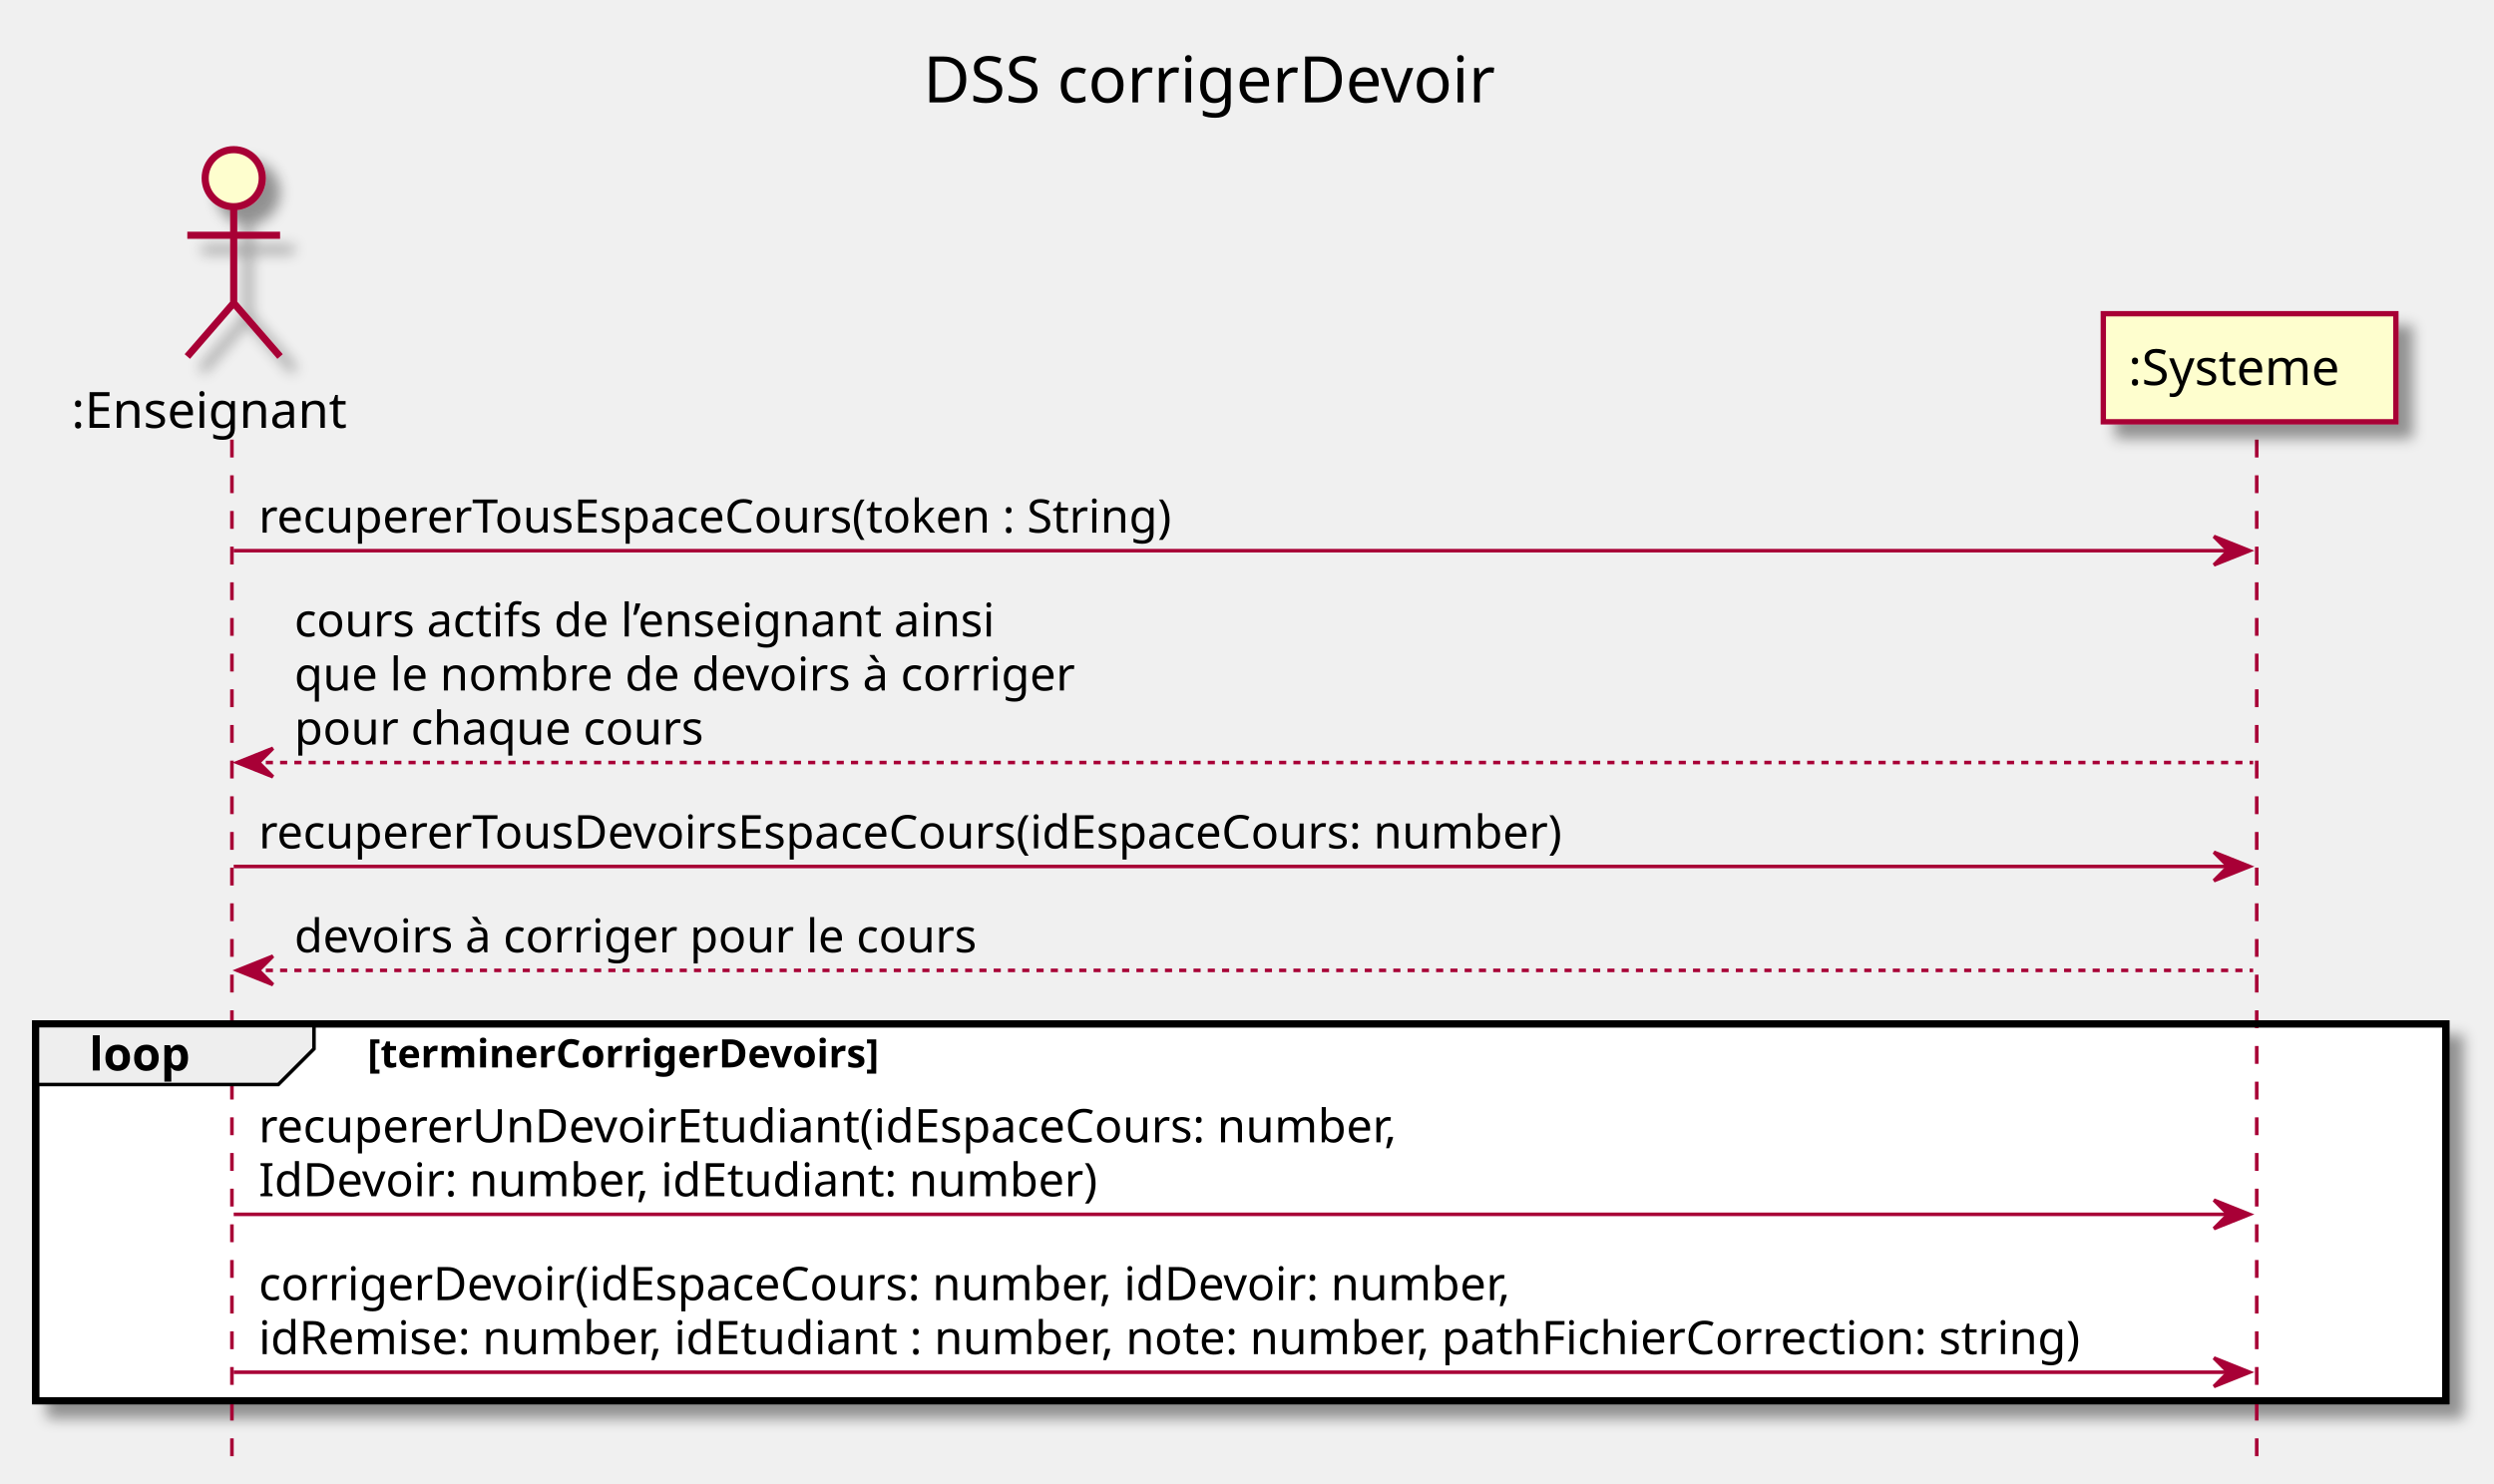
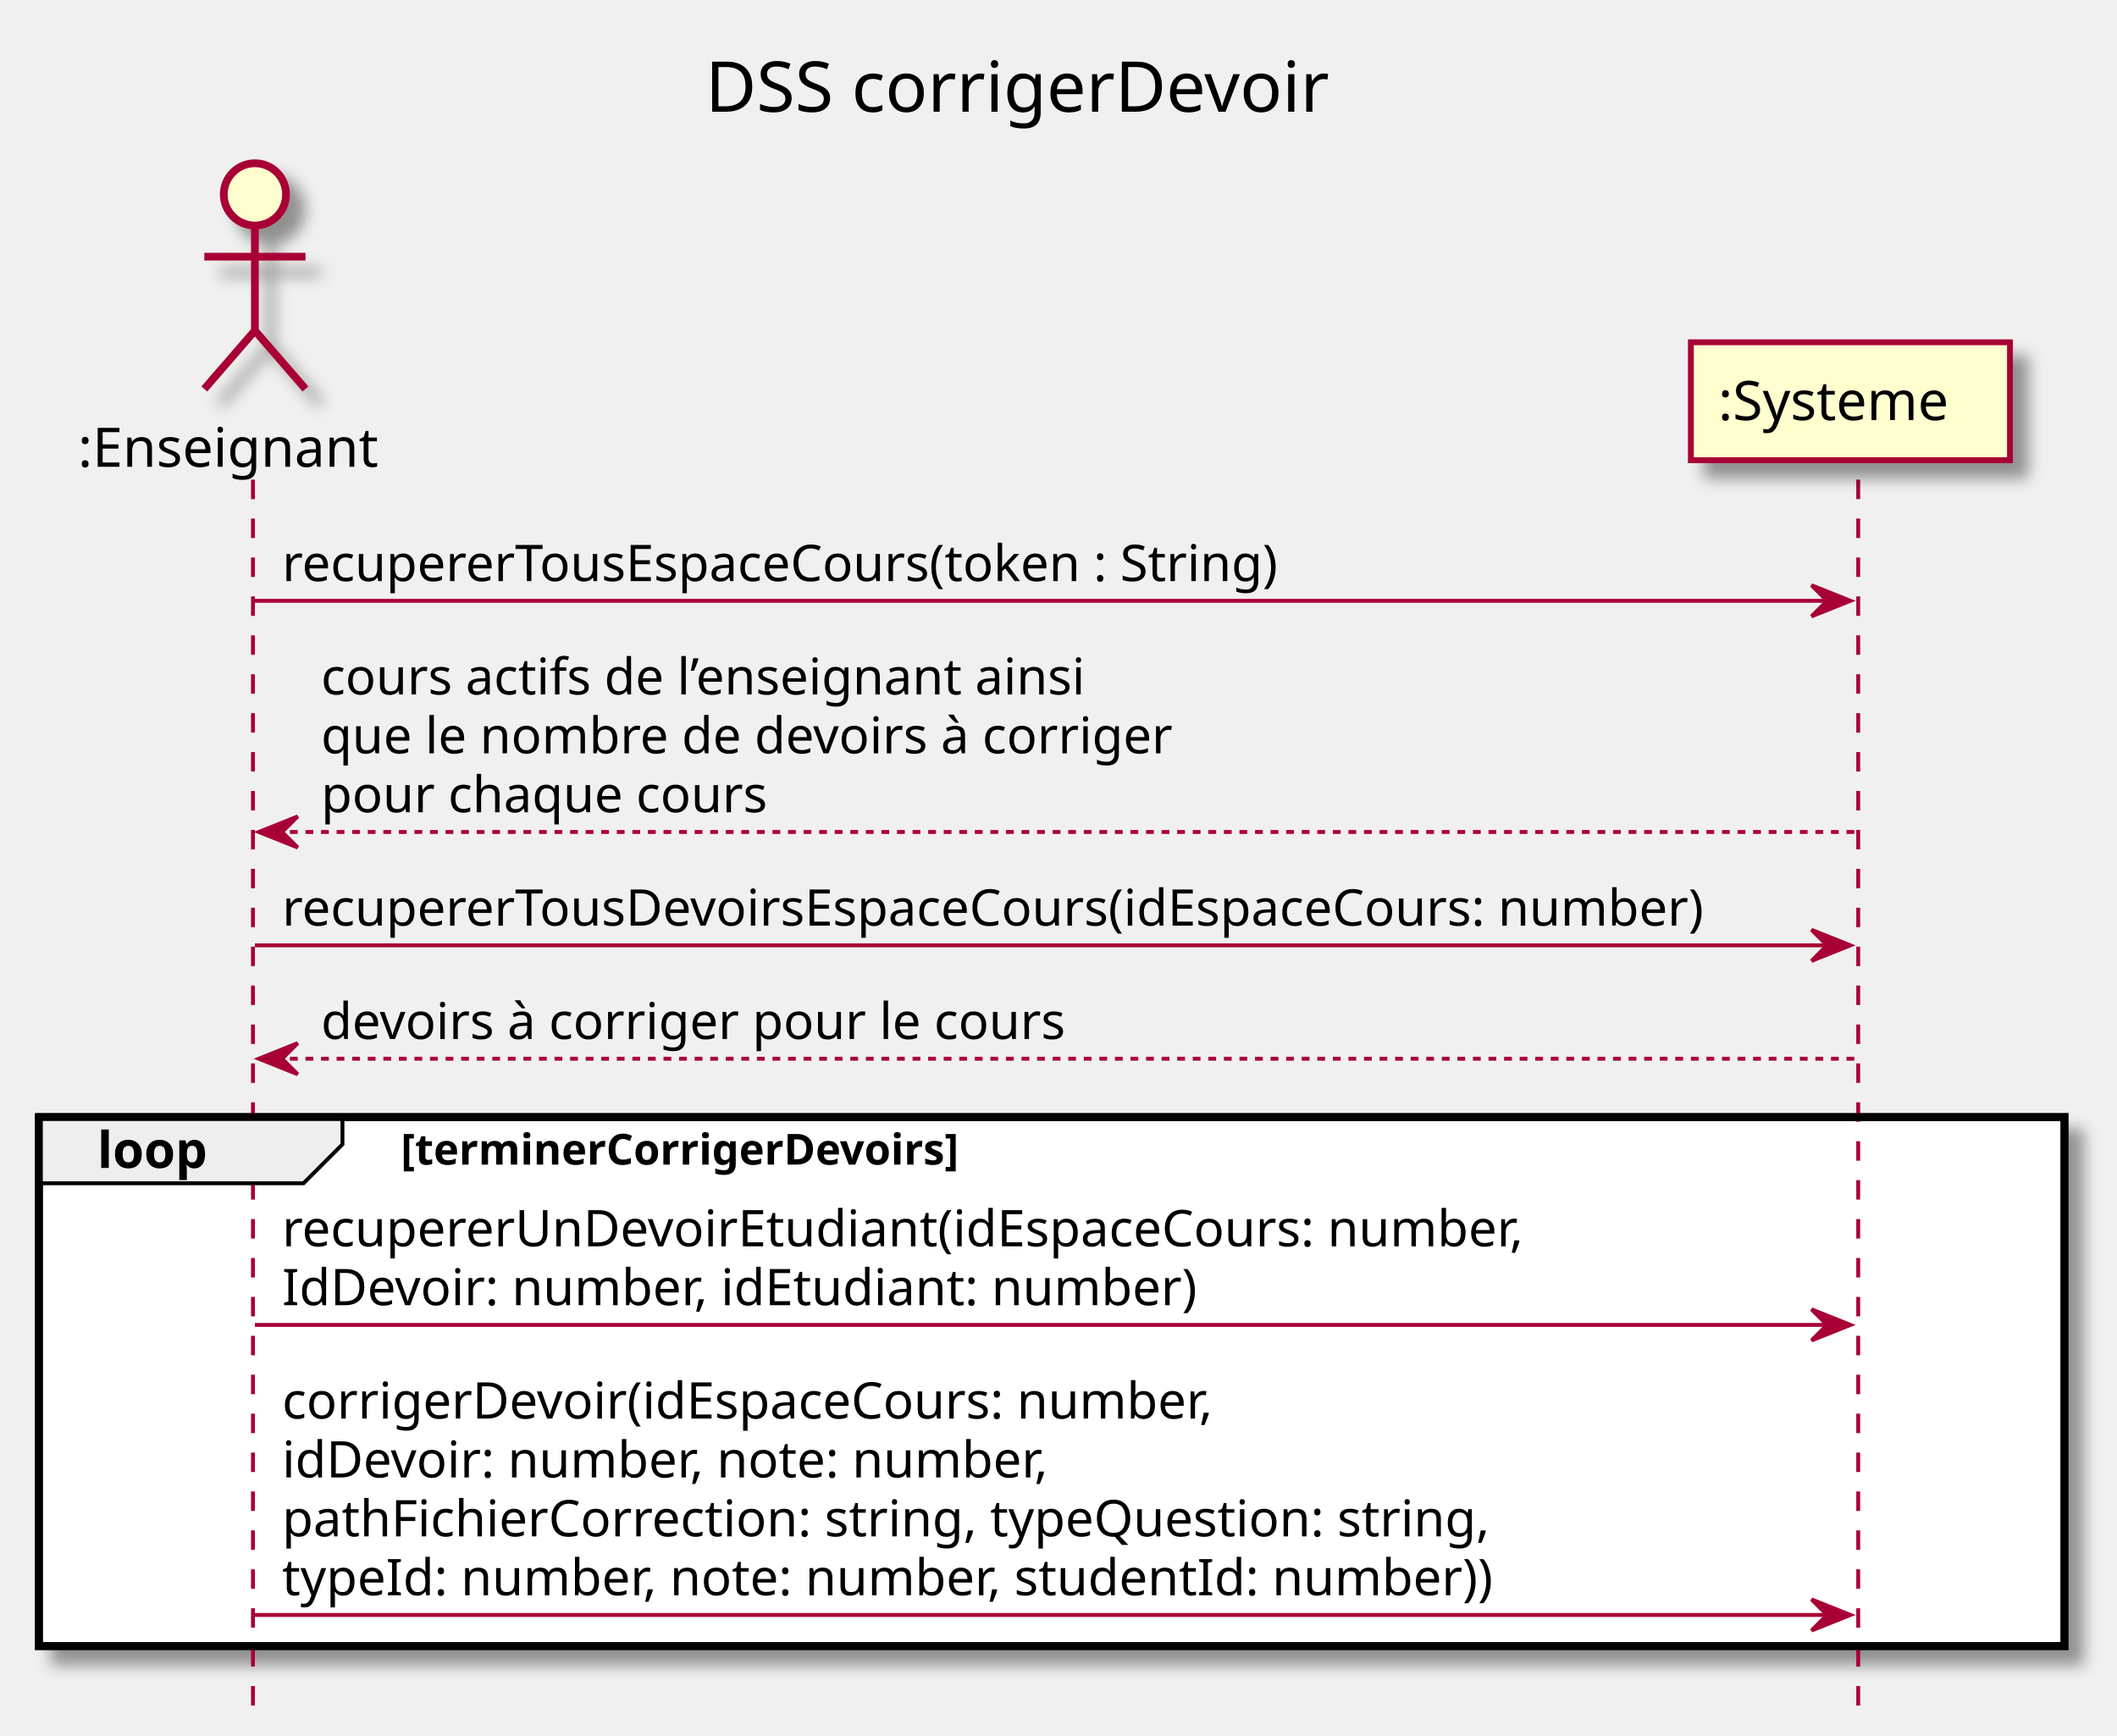
- <svg xmlns="http://www.w3.org/2000/svg" contentScriptType="application/ecmascript" contentStyleType="text/css" height="416px" preserveAspectRatio="none" style="width:699px;height:416px;background:#FFFFFF;" version="1.1" viewBox="0 0 699 416" width="699px" zoomAndPan="magnify">
+ <svg xmlns="http://www.w3.org/2000/svg" contentScriptType="application/ecmascript" contentStyleType="text/css" height="446px" preserveAspectRatio="none" style="width:544px;height:446px;background:#FFFFFF;" version="1.1" viewBox="0 0 544 446" width="544px" zoomAndPan="magnify">
  <defs>
-     <filter height="300%" id="f1xah3fh52uhly" width="300%" x="-1" y="-1">
+     <filter height="300%" id="fscias2619bff" width="300%" x="-1" y="-1">
      <feGaussianBlur result="blurOut" stdDeviation="2.0" />
      <feColorMatrix in="blurOut" result="blurOut2" type="matrix" values="0 0 0 0 0 0 0 0 0 0 0 0 0 0 0 0 0 0 .4 0" />
      <feOffset dx="4.0" dy="4.0" in="blurOut2" result="blurOut3" />
      <feBlend in="SourceGraphic" in2="blurOut3" mode="normal" />
    </filter>
  </defs>
  <g>
-     <text fill="#000000" font-family="sans-serif" font-size="18" lengthAdjust="spacing" textLength="178" x="258.75" y="28.708">DSS corrigerDevoir</text>
-     <rect fill="#FFFFFF" filter="url(#f1xah3fh52uhly)" height="105.664" style="stroke:#000000;stroke-width:2.0;" width="675.5" x="10" y="287.047" />
-     <line style="stroke:#A80036;stroke-width:1.0;stroke-dasharray:5.0,5.0;" x1="65" x2="65" y1="123.25" y2="409.711" />
-     <line style="stroke:#A80036;stroke-width:1.0;stroke-dasharray:5.0,5.0;" x1="632.5" x2="632.5" y1="123.25" y2="409.711" />
+     <text fill="#000000" font-family="sans-serif" font-size="18" lengthAdjust="spacing" textLength="178" x="181.25" y="28.708">DSS corrigerDevoir</text>
+     <rect fill="#FFFFFF" filter="url(#fscias2619bff)" height="135.93" style="stroke:#000000;stroke-width:2.0;" width="520.5" x="10" y="287.047" />
+     <line style="stroke:#A80036;stroke-width:1.0;stroke-dasharray:5.0,5.0;" x1="65" x2="65" y1="123.25" y2="439.977" />
+     <line style="stroke:#A80036;stroke-width:1.0;stroke-dasharray:5.0,5.0;" x1="477.5" x2="477.5" y1="123.25" y2="439.977" />
    <text fill="#000000" font-family="sans-serif" font-size="14" lengthAdjust="spacing" textLength="85" x="20" y="119.948">:Enseignant</text>
-     <ellipse cx="65.5" cy="49.953" fill="#FEFECE" filter="url(#f1xah3fh52uhly)" rx="8" ry="8" style="stroke:#A80036;stroke-width:2.0;" />
-     <path d="M65.5,57.953 L65.5,84.953 M52.5,65.953 L78.5,65.953 M65.5,84.953 L52.5,99.953 M65.5,84.953 L78.5,99.953 " fill="none" filter="url(#f1xah3fh52uhly)" style="stroke:#A80036;stroke-width:2.0;" />
-     <rect fill="#FEFECE" filter="url(#f1xah3fh52uhly)" height="30.297" style="stroke:#A80036;stroke-width:1.5;" width="82" x="589.5" y="87.953" />
-     <text fill="#000000" font-family="sans-serif" font-size="14" lengthAdjust="spacing" textLength="68" x="596.5" y="107.948">:Systeme</text>
-     <polygon fill="#A80036" points="620.5,150.383,630.5,154.383,620.5,158.383,624.5,154.383" style="stroke:#A80036;stroke-width:1.0;" />
-     <line style="stroke:#A80036;stroke-width:1.0;" x1="65.5" x2="626.5" y1="154.383" y2="154.383" />
+     <ellipse cx="65.5" cy="49.953" fill="#FEFECE" filter="url(#fscias2619bff)" rx="8" ry="8" style="stroke:#A80036;stroke-width:2.0;" />
+     <path d="M65.5,57.953 L65.5,84.953 M52.5,65.953 L78.5,65.953 M65.5,84.953 L52.5,99.953 M65.5,84.953 L78.5,99.953 " fill="none" filter="url(#fscias2619bff)" style="stroke:#A80036;stroke-width:2.0;" />
+     <rect fill="#FEFECE" filter="url(#fscias2619bff)" height="30.297" style="stroke:#A80036;stroke-width:1.5;" width="82" x="434.5" y="87.953" />
+     <text fill="#000000" font-family="sans-serif" font-size="14" lengthAdjust="spacing" textLength="68" x="441.5" y="107.948">:Systeme</text>
+     <polygon fill="#A80036" points="465.5,150.383,475.5,154.383,465.5,158.383,469.5,154.383" style="stroke:#A80036;stroke-width:1.0;" />
+     <line style="stroke:#A80036;stroke-width:1.0;" x1="65.5" x2="471.5" y1="154.383" y2="154.383" />
    <text fill="#000000" font-family="sans-serif" font-size="13" lengthAdjust="spacing" textLength="272" x="72.5" y="149.317">recupererTousEspaceCours(token : String)</text>
    <polygon fill="#A80036" points="76.5,209.781,66.5,213.781,76.5,217.781,72.5,213.781" style="stroke:#A80036;stroke-width:1.0;" />
-     <line style="stroke:#A80036;stroke-width:1.0;stroke-dasharray:2.0,2.0;" x1="70.5" x2="631.5" y1="213.781" y2="213.781" />
+     <line style="stroke:#A80036;stroke-width:1.0;stroke-dasharray:2.0,2.0;" x1="70.5" x2="476.5" y1="213.781" y2="213.781" />
    <text fill="#000000" font-family="sans-serif" font-size="13" lengthAdjust="spacing" textLength="209" x="82.5" y="178.45">cours actifs de l’enseignant ainsi</text>
    <text fill="#000000" font-family="sans-serif" font-size="13" lengthAdjust="spacing" textLength="229" x="82.5" y="193.583">que le nombre de devoirs à corriger</text>
    <text fill="#000000" font-family="sans-serif" font-size="13" lengthAdjust="spacing" textLength="119" x="82.5" y="208.715">pour chaque cours</text>
-     <polygon fill="#A80036" points="620.5,238.914,630.5,242.914,620.5,246.914,624.5,242.914" style="stroke:#A80036;stroke-width:1.0;" />
-     <line style="stroke:#A80036;stroke-width:1.0;" x1="65.5" x2="626.5" y1="242.914" y2="242.914" />
+     <polygon fill="#A80036" points="465.5,238.914,475.5,242.914,465.5,246.914,469.5,242.914" style="stroke:#A80036;stroke-width:1.0;" />
+     <line style="stroke:#A80036;stroke-width:1.0;" x1="65.5" x2="471.5" y1="242.914" y2="242.914" />
    <text fill="#000000" font-family="sans-serif" font-size="13" lengthAdjust="spacing" textLength="388" x="72.5" y="237.848">recupererTousDevoirsEspaceCours(idEspaceCours: number)</text>
    <polygon fill="#A80036" points="76.5,268.047,66.5,272.047,76.5,276.047,72.5,272.047" style="stroke:#A80036;stroke-width:1.0;" />
-     <line style="stroke:#A80036;stroke-width:1.0;stroke-dasharray:2.0,2.0;" x1="70.5" x2="631.5" y1="272.047" y2="272.047" />
+     <line style="stroke:#A80036;stroke-width:1.0;stroke-dasharray:2.0,2.0;" x1="70.5" x2="476.5" y1="272.047" y2="272.047" />
    <text fill="#000000" font-family="sans-serif" font-size="13" lengthAdjust="spacing" textLength="199" x="82.5" y="266.981">devoirs à corriger pour le cours</text>
    <path d="M10,287.047 L88,287.047 L88,294.047 L78,304.047 L10,304.047 L10,287.047 " fill="#EEEEEE" style="stroke:#000000;stroke-width:1.0;" />
-     <rect fill="none" height="105.664" style="stroke:#000000;stroke-width:2.0;" width="675.5" x="10" y="287.047" />
+     <rect fill="none" height="135.93" style="stroke:#000000;stroke-width:2.0;" width="520.5" x="10" y="287.047" />
    <text fill="#000000" font-family="sans-serif" font-size="13" font-weight="bold" lengthAdjust="spacing" textLength="33" x="25" y="300.114">loop</text>
    <text fill="#000000" font-family="sans-serif" font-size="11" font-weight="bold" lengthAdjust="spacing" textLength="175" x="103" y="299.257">[terminerCorrigerDevoirs]</text>
-     <polygon fill="#A80036" points="620.5,336.445,630.5,340.445,620.5,344.445,624.5,340.445" style="stroke:#A80036;stroke-width:1.0;" />
-     <line style="stroke:#A80036;stroke-width:1.0;" x1="65.5" x2="626.5" y1="340.445" y2="340.445" />
+     <polygon fill="#A80036" points="465.5,336.445,475.5,340.445,465.5,344.445,469.5,340.445" style="stroke:#A80036;stroke-width:1.0;" />
+     <line style="stroke:#A80036;stroke-width:1.0;" x1="65.5" x2="471.5" y1="340.445" y2="340.445" />
    <text fill="#000000" font-family="sans-serif" font-size="13" lengthAdjust="spacing" textLength="336" x="72.5" y="320.247">recupererUnDevoirEtudiant(idEspaceCours: number,</text>
    <text fill="#000000" font-family="sans-serif" font-size="13" lengthAdjust="spacing" textLength="248" x="72.5" y="335.379">IdDevoir: number, idEtudiant: number)</text>
-     <polygon fill="#A80036" points="620.5,380.711,630.5,384.711,620.5,388.711,624.5,384.711" style="stroke:#A80036;stroke-width:1.0;" />
-     <line style="stroke:#A80036;stroke-width:1.0;" x1="65.5" x2="626.5" y1="384.711" y2="384.711" />
-     <text fill="#000000" font-family="sans-serif" font-size="13" lengthAdjust="spacing" textLength="373" x="72.5" y="364.512">corrigerDevoir(idEspaceCours: number, idDevoir: number,</text>
-     <text fill="#000000" font-family="sans-serif" font-size="13" lengthAdjust="spacing" textLength="543" x="72.5" y="379.645">idRemise: number, idEtudiant : number, note: number, pathFichierCorrection: string)</text>
+     <polygon fill="#A80036" points="465.5,410.977,475.5,414.977,465.5,418.977,469.5,414.977" style="stroke:#A80036;stroke-width:1.0;" />
+     <line style="stroke:#A80036;stroke-width:1.0;" x1="65.5" x2="471.5" y1="414.977" y2="414.977" />
+     <text fill="#000000" font-family="sans-serif" font-size="13" lengthAdjust="spacing" textLength="253" x="72.5" y="364.512">corrigerDevoir(idEspaceCours: number,</text>
+     <text fill="#000000" font-family="sans-serif" font-size="13" lengthAdjust="spacing" textLength="212" x="72.5" y="379.645">idDevoir: number, note: number,</text>
+     <text fill="#000000" font-family="sans-serif" font-size="13" lengthAdjust="spacing" textLength="324" x="72.5" y="394.778">pathFichierCorrection: string, typeQuestion: string,</text>
+     <text fill="#000000" font-family="sans-serif" font-size="13" lengthAdjust="spacing" textLength="332" x="72.5" y="409.911">typeId: number, note: number, studentId: number))</text>
  </g>
</svg>
